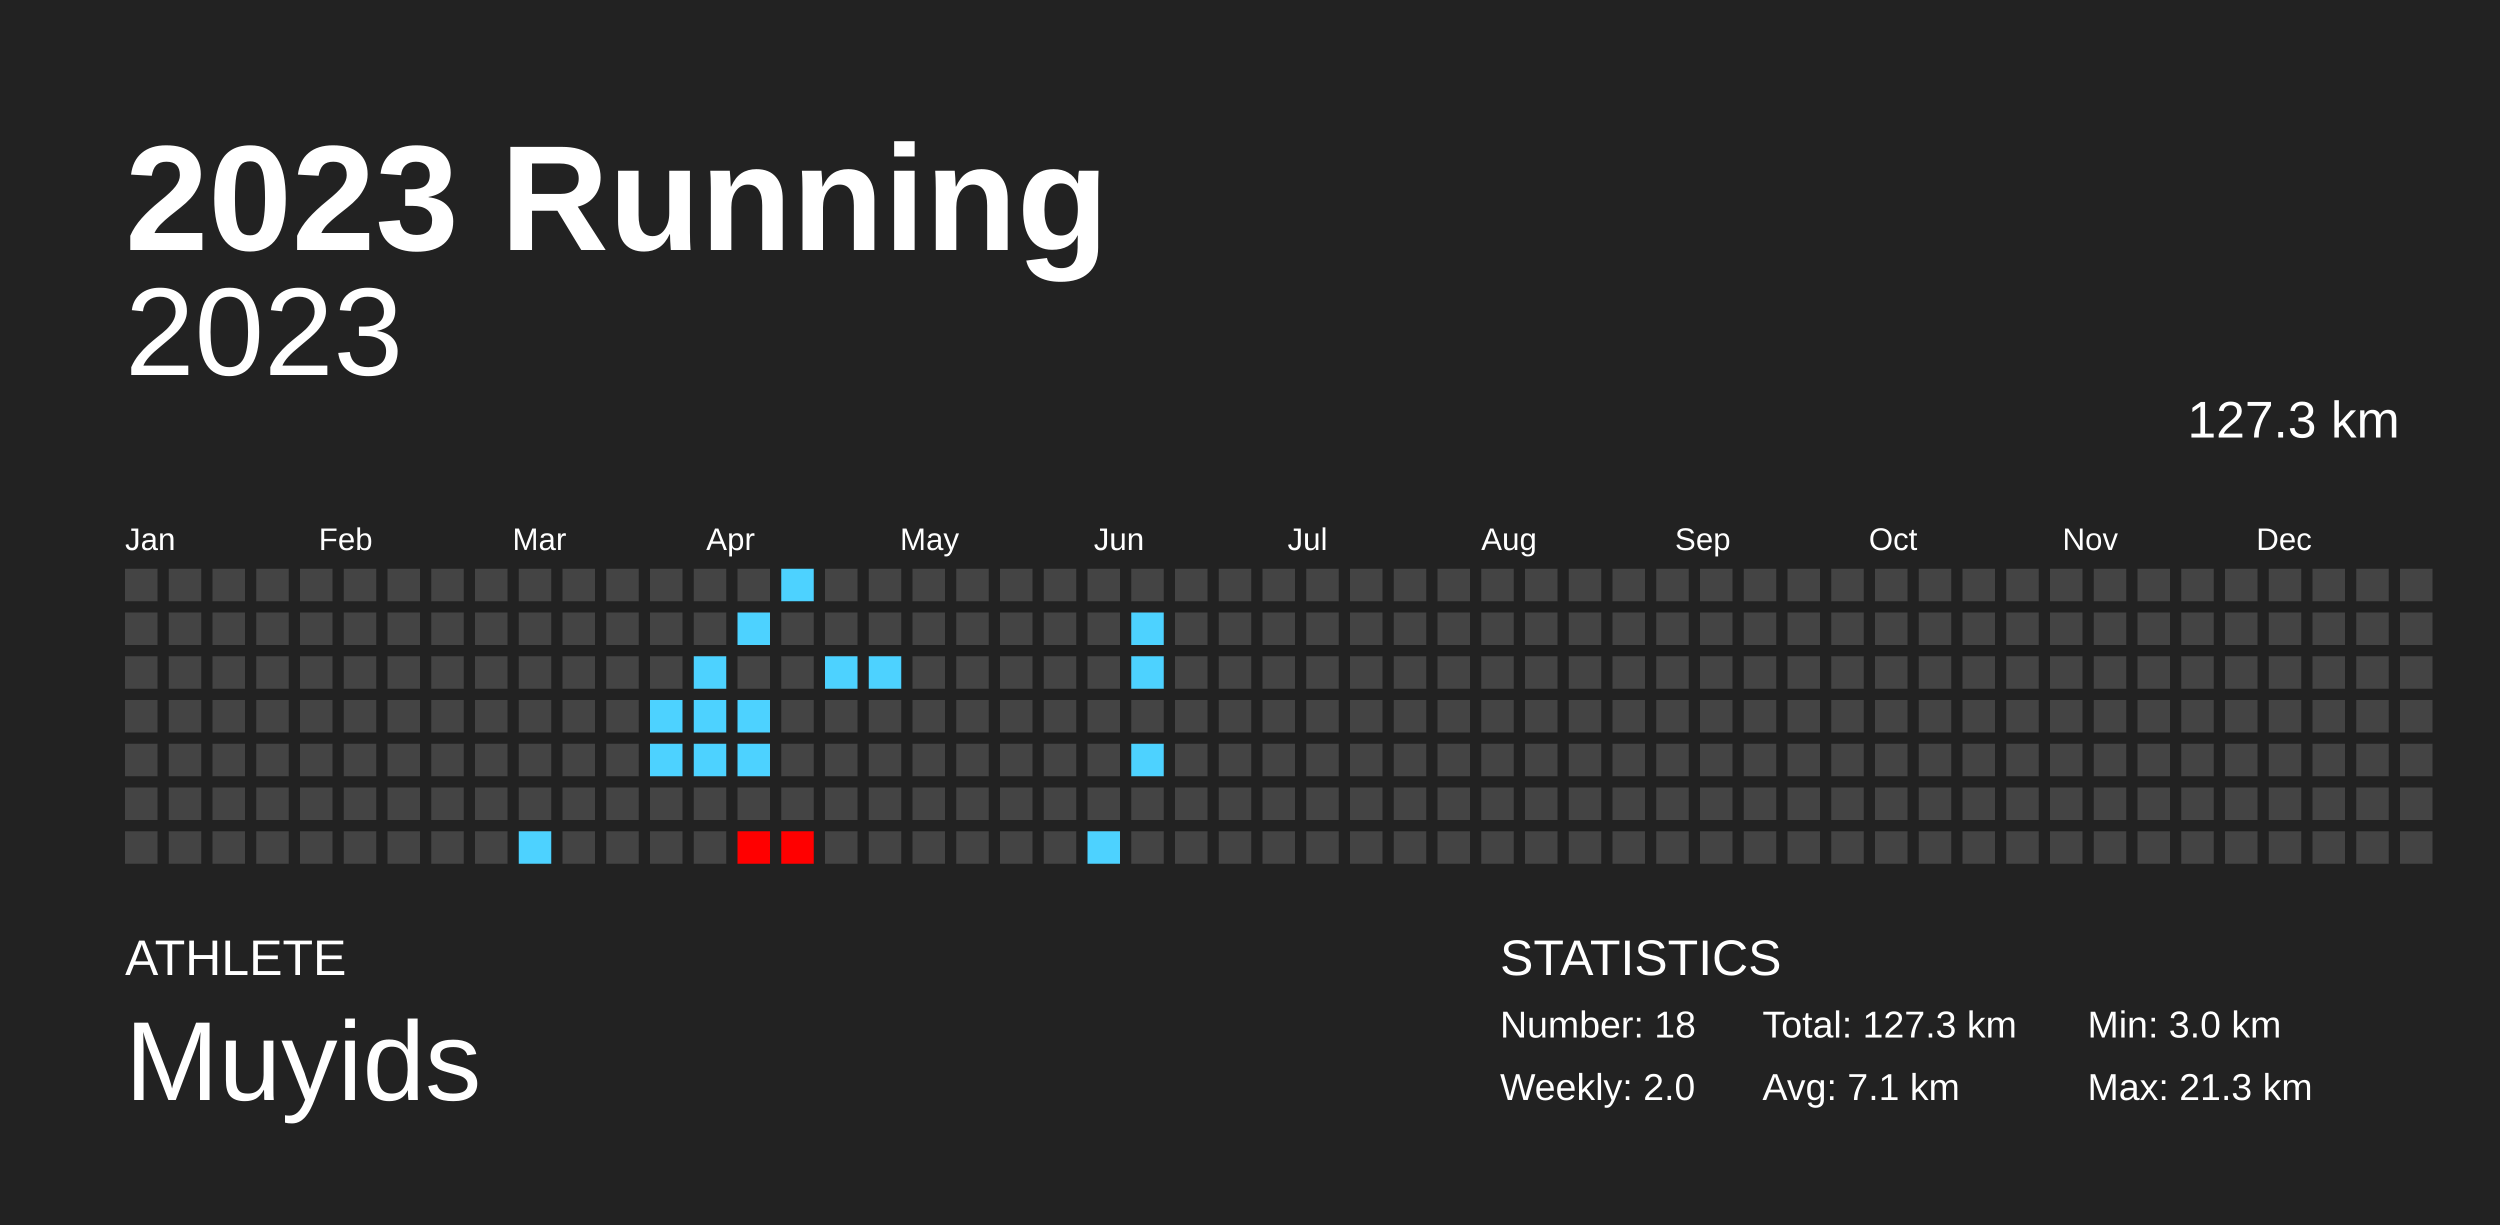
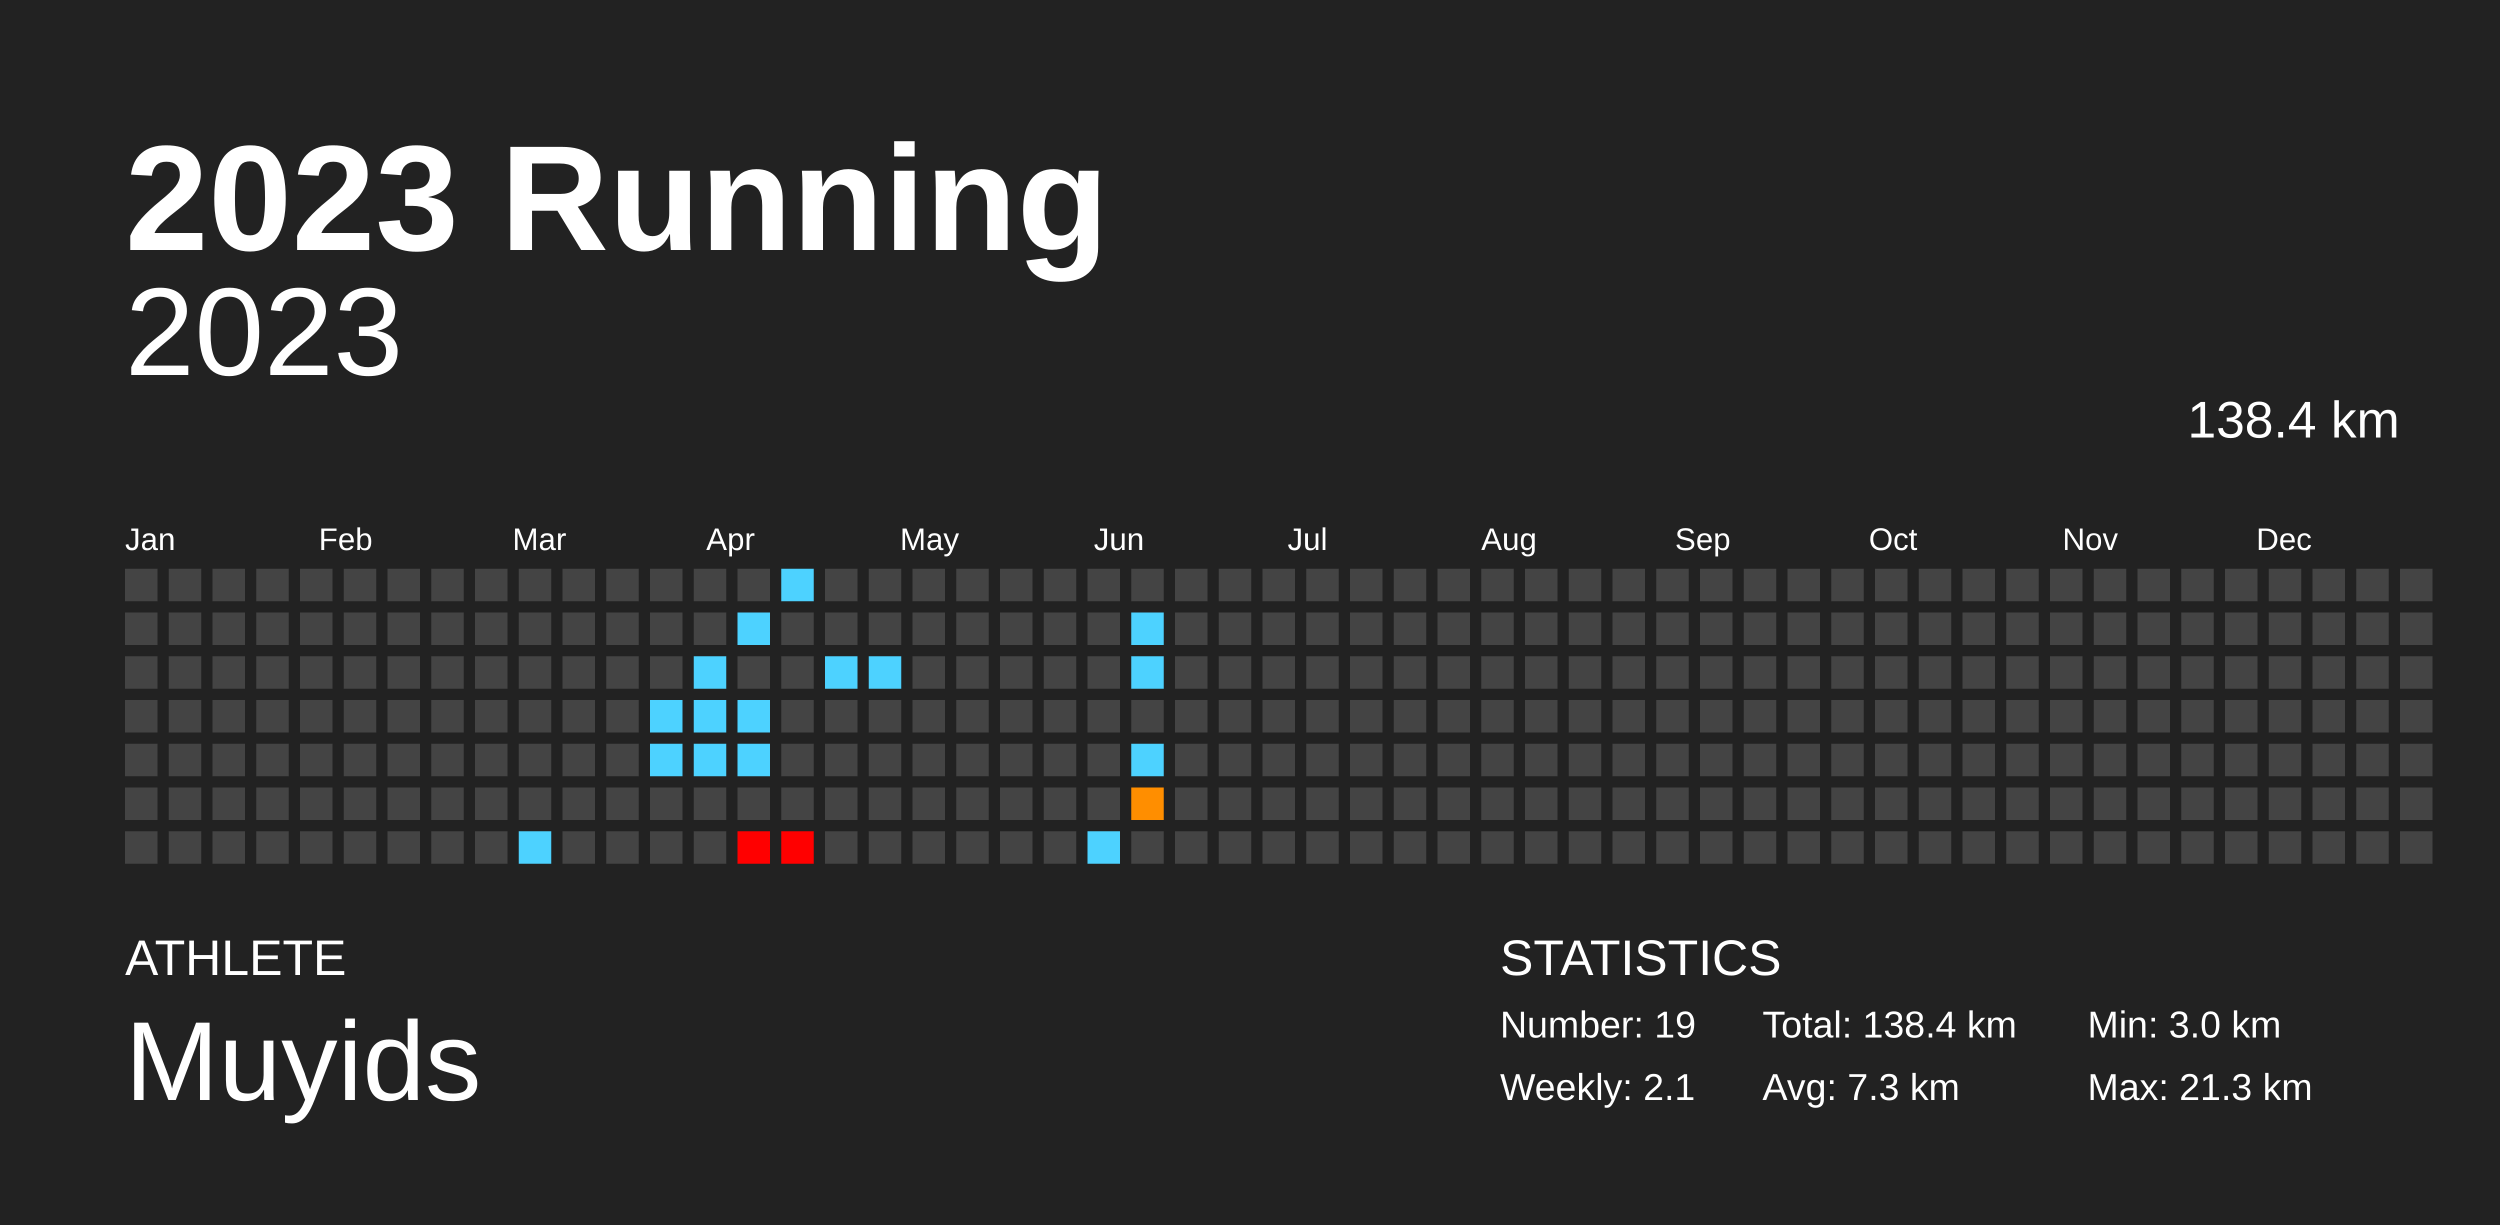
<svg xmlns="http://www.w3.org/2000/svg" baseProfile="full" height="98mm" version="1.1" viewBox="0,0,200,98" width="200mm">
  <defs />
  <rect fill="#222222" height="98" width="200" x="0" y="0" />
  <text fill="#FFFFFF" style="font-size:12px; font-family:Arial; font-weight:bold;" x="10" y="20">2023 Running</text>
  <text fill="#FFFFFF" style="font-size:4px; font-family:Arial" x="10" y="78">ATHLETE</text>
  <text fill="#FFFFFF" style="font-size:9px; font-family:Arial" x="10" y="88">Muyids</text>
  <text fill="#FFFFFF" style="font-size:4px; font-family:Arial" x="120" y="78">STATISTICS</text>
-   <text fill="#FFFFFF" style="font-size:3px; font-family:Arial" x="120" y="83">Number: 18</text>
-   <text fill="#FFFFFF" style="font-size:3px; font-family:Arial" x="120" y="88">Weekly: 2.0</text>
-   <text fill="#FFFFFF" style="font-size:3px; font-family:Arial" x="141" y="83">Total: 127.3 km</text>
-   <text fill="#FFFFFF" style="font-size:3px; font-family:Arial" x="141" y="88">Avg: 7.1 km</text>
+   <text fill="#FFFFFF" style="font-size:3px; font-family:Arial" x="120" y="83">Number: 19</text>
+   <text fill="#FFFFFF" style="font-size:3px; font-family:Arial" x="120" y="88">Weekly: 2.1</text>
+   <text fill="#FFFFFF" style="font-size:3px; font-family:Arial" x="141" y="83">Total: 138.4 km</text>
+   <text fill="#FFFFFF" style="font-size:3px; font-family:Arial" x="141" y="88">Avg: 7.3 km</text>
  <text fill="#FFFFFF" style="font-size:3px; font-family:Arial" x="167" y="83">Min: 3.0 km</text>
  <text fill="#FFFFFF" style="font-size:3px; font-family:Arial" x="167" y="88">Max: 21.3 km</text>
  <text alignment-baseline="hanging" fill="#FFFFFF" style="font-size:10.0px; font-family:Arial;" x="10" y="30">2023</text>
-   <text alignment-baseline="hanging" fill="#FFFFFF" style="font-size:4.125px; font-family:Arial;" x="175" y="35">127.3 km</text>
+   <text alignment-baseline="hanging" fill="#FFFFFF" style="font-size:4.125px; font-family:Arial;" x="175" y="35">138.4 km</text>
  <text fill="#FFFFFF" style="font-size:2.5px; font-family:Arial" x="10.0" y="44">Jan</text>
  <text fill="#FFFFFF" style="font-size:2.5px; font-family:Arial" x="25.5" y="44">Feb</text>
  <text fill="#FFFFFF" style="font-size:2.5px; font-family:Arial" x="41.0" y="44">Mar</text>
  <text fill="#FFFFFF" style="font-size:2.5px; font-family:Arial" x="56.5" y="44">Apr</text>
  <text fill="#FFFFFF" style="font-size:2.5px; font-family:Arial" x="72.0" y="44">May</text>
  <text fill="#FFFFFF" style="font-size:2.5px; font-family:Arial" x="87.5" y="44">Jun</text>
  <text fill="#FFFFFF" style="font-size:2.5px; font-family:Arial" x="103.0" y="44">Jul</text>
  <text fill="#FFFFFF" style="font-size:2.5px; font-family:Arial" x="118.5" y="44">Aug</text>
  <text fill="#FFFFFF" style="font-size:2.5px; font-family:Arial" x="134.0" y="44">Sep</text>
  <text fill="#FFFFFF" style="font-size:2.5px; font-family:Arial" x="149.5" y="44">Oct</text>
  <text fill="#FFFFFF" style="font-size:2.5px; font-family:Arial" x="165.0" y="44">Nov</text>
  <text fill="#FFFFFF" style="font-size:2.5px; font-family:Arial" x="180.5" y="44">Dec</text>
  <rect fill="#444444" height="2.6" width="2.6" x="10.0" y="45.5" />
  <rect fill="#444444" height="2.6" width="2.6" x="10.0" y="49.0" />
  <rect fill="#444444" height="2.6" width="2.6" x="10.0" y="52.5" />
  <rect fill="#444444" height="2.6" width="2.6" x="10.0" y="56.0" />
  <rect fill="#444444" height="2.6" width="2.6" x="10.0" y="59.5" />
  <rect fill="#444444" height="2.6" width="2.6" x="10.0" y="63.0" />
  <rect fill="#444444" height="2.6" width="2.6" x="10.0" y="66.5" />
  <rect fill="#444444" height="2.6" width="2.6" x="13.5" y="45.5" />
  <rect fill="#444444" height="2.6" width="2.6" x="13.5" y="49.0" />
  <rect fill="#444444" height="2.6" width="2.6" x="13.5" y="52.5" />
  <rect fill="#444444" height="2.6" width="2.6" x="13.5" y="56.0" />
  <rect fill="#444444" height="2.6" width="2.6" x="13.5" y="59.5" />
  <rect fill="#444444" height="2.6" width="2.6" x="13.5" y="63.0" />
  <rect fill="#444444" height="2.6" width="2.6" x="13.5" y="66.5" />
  <rect fill="#444444" height="2.6" width="2.6" x="17.0" y="45.5" />
  <rect fill="#444444" height="2.6" width="2.6" x="17.0" y="49.0" />
  <rect fill="#444444" height="2.6" width="2.6" x="17.0" y="52.5" />
  <rect fill="#444444" height="2.6" width="2.6" x="17.0" y="56.0" />
  <rect fill="#444444" height="2.6" width="2.6" x="17.0" y="59.5" />
  <rect fill="#444444" height="2.6" width="2.6" x="17.0" y="63.0" />
  <rect fill="#444444" height="2.6" width="2.6" x="17.0" y="66.5" />
  <rect fill="#444444" height="2.6" width="2.6" x="20.5" y="45.5" />
  <rect fill="#444444" height="2.6" width="2.6" x="20.5" y="49.0" />
  <rect fill="#444444" height="2.6" width="2.6" x="20.5" y="52.5" />
  <rect fill="#444444" height="2.6" width="2.6" x="20.5" y="56.0" />
  <rect fill="#444444" height="2.6" width="2.6" x="20.5" y="59.5" />
  <rect fill="#444444" height="2.6" width="2.6" x="20.5" y="63.0" />
  <rect fill="#444444" height="2.6" width="2.6" x="20.5" y="66.5" />
  <rect fill="#444444" height="2.6" width="2.6" x="24.0" y="45.5" />
  <rect fill="#444444" height="2.6" width="2.6" x="24.0" y="49.0" />
  <rect fill="#444444" height="2.6" width="2.6" x="24.0" y="52.5" />
  <rect fill="#444444" height="2.6" width="2.6" x="24.0" y="56.0" />
  <rect fill="#444444" height="2.6" width="2.6" x="24.0" y="59.5" />
  <rect fill="#444444" height="2.6" width="2.6" x="24.0" y="63.0" />
  <rect fill="#444444" height="2.6" width="2.6" x="24.0" y="66.5" />
  <rect fill="#444444" height="2.6" width="2.6" x="27.5" y="45.5" />
  <rect fill="#444444" height="2.6" width="2.6" x="27.5" y="49.0" />
  <rect fill="#444444" height="2.6" width="2.6" x="27.5" y="52.5" />
  <rect fill="#444444" height="2.6" width="2.6" x="27.5" y="56.0" />
  <rect fill="#444444" height="2.6" width="2.6" x="27.5" y="59.5" />
  <rect fill="#444444" height="2.6" width="2.6" x="27.5" y="63.0" />
  <rect fill="#444444" height="2.6" width="2.6" x="27.5" y="66.5" />
  <rect fill="#444444" height="2.6" width="2.6" x="31.0" y="45.5" />
  <rect fill="#444444" height="2.6" width="2.6" x="31.0" y="49.0" />
  <rect fill="#444444" height="2.6" width="2.6" x="31.0" y="52.5" />
  <rect fill="#444444" height="2.6" width="2.6" x="31.0" y="56.0" />
  <rect fill="#444444" height="2.6" width="2.6" x="31.0" y="59.5" />
  <rect fill="#444444" height="2.6" width="2.6" x="31.0" y="63.0" />
  <rect fill="#444444" height="2.6" width="2.6" x="31.0" y="66.5" />
  <rect fill="#444444" height="2.6" width="2.6" x="34.5" y="45.5" />
  <rect fill="#444444" height="2.6" width="2.6" x="34.5" y="49.0" />
  <rect fill="#444444" height="2.6" width="2.6" x="34.5" y="52.5" />
  <rect fill="#444444" height="2.6" width="2.6" x="34.5" y="56.0" />
  <rect fill="#444444" height="2.6" width="2.6" x="34.5" y="59.5" />
  <rect fill="#444444" height="2.6" width="2.6" x="34.5" y="63.0" />
  <rect fill="#444444" height="2.6" width="2.6" x="34.5" y="66.5" />
  <rect fill="#444444" height="2.6" width="2.6" x="38.0" y="45.5" />
  <rect fill="#444444" height="2.6" width="2.6" x="38.0" y="49.0" />
  <rect fill="#444444" height="2.6" width="2.6" x="38.0" y="52.5" />
  <rect fill="#444444" height="2.6" width="2.6" x="38.0" y="56.0" />
  <rect fill="#444444" height="2.6" width="2.6" x="38.0" y="59.5" />
  <rect fill="#444444" height="2.6" width="2.6" x="38.0" y="63.0" />
  <rect fill="#444444" height="2.6" width="2.6" x="38.0" y="66.5" />
  <rect fill="#444444" height="2.6" width="2.6" x="41.5" y="45.5" />
  <rect fill="#444444" height="2.6" width="2.6" x="41.5" y="49.0" />
  <rect fill="#444444" height="2.6" width="2.6" x="41.5" y="52.5" />
  <rect fill="#444444" height="2.6" width="2.6" x="41.5" y="56.0" />
  <rect fill="#444444" height="2.6" width="2.6" x="41.5" y="59.5" />
  <rect fill="#444444" height="2.6" width="2.6" x="41.5" y="63.0" />
  <rect fill="#4dd2ff" height="2.6" width="2.6" x="41.5" y="66.5" />
  <rect fill="#444444" height="2.6" width="2.6" x="45.0" y="45.5" />
  <rect fill="#444444" height="2.6" width="2.6" x="45.0" y="49.0" />
  <rect fill="#444444" height="2.6" width="2.6" x="45.0" y="52.5" />
  <rect fill="#444444" height="2.6" width="2.6" x="45.0" y="56.0" />
  <rect fill="#444444" height="2.6" width="2.6" x="45.0" y="59.5" />
  <rect fill="#444444" height="2.6" width="2.6" x="45.0" y="63.0" />
  <rect fill="#444444" height="2.6" width="2.6" x="45.0" y="66.5" />
  <rect fill="#444444" height="2.6" width="2.6" x="48.5" y="45.5" />
  <rect fill="#444444" height="2.6" width="2.6" x="48.5" y="49.0" />
  <rect fill="#444444" height="2.6" width="2.6" x="48.5" y="52.5" />
  <rect fill="#444444" height="2.6" width="2.6" x="48.5" y="56.0" />
  <rect fill="#444444" height="2.6" width="2.6" x="48.5" y="59.5" />
  <rect fill="#444444" height="2.6" width="2.6" x="48.5" y="63.0" />
  <rect fill="#444444" height="2.6" width="2.6" x="48.5" y="66.5" />
  <rect fill="#444444" height="2.6" width="2.6" x="52.0" y="45.5" />
  <rect fill="#444444" height="2.6" width="2.6" x="52.0" y="49.0" />
  <rect fill="#444444" height="2.6" width="2.6" x="52.0" y="52.5" />
  <rect fill="#4dd2ff" height="2.6" width="2.6" x="52.0" y="56.0" />
  <rect fill="#4dd2ff" height="2.6" width="2.6" x="52.0" y="59.5" />
  <rect fill="#444444" height="2.6" width="2.6" x="52.0" y="63.0" />
  <rect fill="#444444" height="2.6" width="2.6" x="52.0" y="66.5" />
  <rect fill="#444444" height="2.6" width="2.6" x="55.5" y="45.5" />
  <rect fill="#444444" height="2.6" width="2.6" x="55.5" y="49.0" />
  <rect fill="#4dd2ff" height="2.6" width="2.6" x="55.5" y="52.5" />
  <rect fill="#4dd2ff" height="2.6" width="2.6" x="55.5" y="56.0" />
  <rect fill="#4dd2ff" height="2.6" width="2.6" x="55.5" y="59.5" />
  <rect fill="#444444" height="2.6" width="2.6" x="55.5" y="63.0" />
  <rect fill="#444444" height="2.6" width="2.6" x="55.5" y="66.5" />
  <rect fill="#444444" height="2.6" width="2.6" x="59.0" y="45.5" />
  <rect fill="#4dd2ff" height="2.6" width="2.6" x="59.0" y="49.0" />
  <rect fill="#444444" height="2.6" width="2.6" x="59.0" y="52.5" />
  <rect fill="#4dd2ff" height="2.6" width="2.6" x="59.0" y="56.0" />
  <rect fill="#4dd2ff" height="2.6" width="2.6" x="59.0" y="59.5" />
  <rect fill="#444444" height="2.6" width="2.6" x="59.0" y="63.0" />
  <rect fill="red" height="2.6" width="2.6" x="59.0" y="66.5" />
  <rect fill="#4dd2ff" height="2.6" width="2.6" x="62.5" y="45.5" />
  <rect fill="#444444" height="2.6" width="2.6" x="62.5" y="49.0" />
  <rect fill="#444444" height="2.6" width="2.6" x="62.5" y="52.5" />
  <rect fill="#444444" height="2.6" width="2.6" x="62.5" y="56.0" />
  <rect fill="#444444" height="2.6" width="2.6" x="62.5" y="59.5" />
  <rect fill="#444444" height="2.6" width="2.6" x="62.5" y="63.0" />
  <rect fill="red" height="2.6" width="2.6" x="62.5" y="66.5" />
  <rect fill="#444444" height="2.6" width="2.6" x="66.0" y="45.5" />
  <rect fill="#444444" height="2.6" width="2.6" x="66.0" y="49.0" />
  <rect fill="#4dd2ff" height="2.6" width="2.6" x="66.0" y="52.5" />
  <rect fill="#444444" height="2.6" width="2.6" x="66.0" y="56.0" />
  <rect fill="#444444" height="2.6" width="2.6" x="66.0" y="59.5" />
  <rect fill="#444444" height="2.6" width="2.6" x="66.0" y="63.0" />
  <rect fill="#444444" height="2.6" width="2.6" x="66.0" y="66.5" />
  <rect fill="#444444" height="2.6" width="2.6" x="69.5" y="45.5" />
  <rect fill="#444444" height="2.6" width="2.6" x="69.5" y="49.0" />
  <rect fill="#4dd2ff" height="2.6" width="2.6" x="69.5" y="52.5" />
  <rect fill="#444444" height="2.6" width="2.6" x="69.5" y="56.0" />
  <rect fill="#444444" height="2.6" width="2.6" x="69.5" y="59.5" />
  <rect fill="#444444" height="2.6" width="2.6" x="69.5" y="63.0" />
  <rect fill="#444444" height="2.6" width="2.6" x="69.5" y="66.5" />
  <rect fill="#444444" height="2.6" width="2.6" x="73.0" y="45.5" />
  <rect fill="#444444" height="2.6" width="2.6" x="73.0" y="49.0" />
  <rect fill="#444444" height="2.6" width="2.6" x="73.0" y="52.5" />
  <rect fill="#444444" height="2.6" width="2.6" x="73.0" y="56.0" />
  <rect fill="#444444" height="2.6" width="2.6" x="73.0" y="59.5" />
  <rect fill="#444444" height="2.6" width="2.6" x="73.0" y="63.0" />
  <rect fill="#444444" height="2.6" width="2.6" x="73.0" y="66.5" />
  <rect fill="#444444" height="2.6" width="2.6" x="76.5" y="45.5" />
  <rect fill="#444444" height="2.6" width="2.6" x="76.5" y="49.0" />
  <rect fill="#444444" height="2.6" width="2.6" x="76.5" y="52.5" />
  <rect fill="#444444" height="2.6" width="2.6" x="76.5" y="56.0" />
  <rect fill="#444444" height="2.6" width="2.6" x="76.5" y="59.5" />
  <rect fill="#444444" height="2.6" width="2.6" x="76.5" y="63.0" />
  <rect fill="#444444" height="2.6" width="2.6" x="76.5" y="66.5" />
  <rect fill="#444444" height="2.6" width="2.6" x="80.0" y="45.5" />
  <rect fill="#444444" height="2.6" width="2.6" x="80.0" y="49.0" />
  <rect fill="#444444" height="2.6" width="2.6" x="80.0" y="52.5" />
  <rect fill="#444444" height="2.6" width="2.6" x="80.0" y="56.0" />
  <rect fill="#444444" height="2.6" width="2.6" x="80.0" y="59.5" />
  <rect fill="#444444" height="2.6" width="2.6" x="80.0" y="63.0" />
  <rect fill="#444444" height="2.6" width="2.6" x="80.0" y="66.5" />
  <rect fill="#444444" height="2.6" width="2.6" x="83.5" y="45.5" />
  <rect fill="#444444" height="2.6" width="2.6" x="83.5" y="49.0" />
  <rect fill="#444444" height="2.6" width="2.6" x="83.5" y="52.5" />
  <rect fill="#444444" height="2.6" width="2.6" x="83.5" y="56.0" />
  <rect fill="#444444" height="2.6" width="2.6" x="83.5" y="59.5" />
  <rect fill="#444444" height="2.6" width="2.6" x="83.5" y="63.0" />
  <rect fill="#444444" height="2.6" width="2.6" x="83.5" y="66.5" />
  <rect fill="#444444" height="2.6" width="2.6" x="87.0" y="45.5" />
  <rect fill="#444444" height="2.6" width="2.6" x="87.0" y="49.0" />
  <rect fill="#444444" height="2.6" width="2.6" x="87.0" y="52.5" />
  <rect fill="#444444" height="2.6" width="2.6" x="87.0" y="56.0" />
  <rect fill="#444444" height="2.6" width="2.6" x="87.0" y="59.5" />
  <rect fill="#444444" height="2.6" width="2.6" x="87.0" y="63.0" />
  <rect fill="#4dd2ff" height="2.6" width="2.6" x="87.0" y="66.5" />
  <rect fill="#444444" height="2.6" width="2.6" x="90.5" y="45.5" />
  <rect fill="#4dd2ff" height="2.6" width="2.6" x="90.5" y="49.0" />
  <rect fill="#4dd2ff" height="2.6" width="2.6" x="90.5" y="52.5" />
  <rect fill="#444444" height="2.6" width="2.6" x="90.5" y="56.0" />
  <rect fill="#4dd2ff" height="2.6" width="2.6" x="90.5" y="59.5" />
-   <rect fill="#444444" height="2.6" width="2.6" x="90.5" y="63.0" />
+   <rect fill="#ff8e00" height="2.6" width="2.6" x="90.5" y="63.0" />
  <rect fill="#444444" height="2.6" width="2.6" x="90.5" y="66.5" />
  <rect fill="#444444" height="2.6" width="2.6" x="94.0" y="45.5" />
  <rect fill="#444444" height="2.6" width="2.6" x="94.0" y="49.0" />
  <rect fill="#444444" height="2.6" width="2.6" x="94.0" y="52.5" />
  <rect fill="#444444" height="2.6" width="2.6" x="94.0" y="56.0" />
  <rect fill="#444444" height="2.6" width="2.6" x="94.0" y="59.5" />
  <rect fill="#444444" height="2.6" width="2.6" x="94.0" y="63.0" />
  <rect fill="#444444" height="2.6" width="2.6" x="94.0" y="66.5" />
  <rect fill="#444444" height="2.6" width="2.6" x="97.5" y="45.5" />
  <rect fill="#444444" height="2.6" width="2.6" x="97.5" y="49.0" />
  <rect fill="#444444" height="2.6" width="2.6" x="97.5" y="52.5" />
  <rect fill="#444444" height="2.6" width="2.6" x="97.5" y="56.0" />
  <rect fill="#444444" height="2.6" width="2.6" x="97.5" y="59.5" />
  <rect fill="#444444" height="2.6" width="2.6" x="97.5" y="63.0" />
  <rect fill="#444444" height="2.6" width="2.6" x="97.5" y="66.5" />
  <rect fill="#444444" height="2.6" width="2.6" x="101.0" y="45.5" />
  <rect fill="#444444" height="2.6" width="2.6" x="101.0" y="49.0" />
  <rect fill="#444444" height="2.6" width="2.6" x="101.0" y="52.5" />
  <rect fill="#444444" height="2.6" width="2.6" x="101.0" y="56.0" />
  <rect fill="#444444" height="2.6" width="2.6" x="101.0" y="59.5" />
  <rect fill="#444444" height="2.6" width="2.6" x="101.0" y="63.0" />
  <rect fill="#444444" height="2.6" width="2.6" x="101.0" y="66.5" />
  <rect fill="#444444" height="2.6" width="2.6" x="104.5" y="45.5" />
  <rect fill="#444444" height="2.6" width="2.6" x="104.5" y="49.0" />
  <rect fill="#444444" height="2.6" width="2.6" x="104.5" y="52.5" />
  <rect fill="#444444" height="2.6" width="2.6" x="104.5" y="56.0" />
  <rect fill="#444444" height="2.6" width="2.6" x="104.5" y="59.5" />
  <rect fill="#444444" height="2.6" width="2.6" x="104.5" y="63.0" />
  <rect fill="#444444" height="2.6" width="2.6" x="104.5" y="66.5" />
  <rect fill="#444444" height="2.6" width="2.6" x="108.0" y="45.5" />
  <rect fill="#444444" height="2.6" width="2.6" x="108.0" y="49.0" />
  <rect fill="#444444" height="2.6" width="2.6" x="108.0" y="52.5" />
  <rect fill="#444444" height="2.6" width="2.6" x="108.0" y="56.0" />
  <rect fill="#444444" height="2.6" width="2.6" x="108.0" y="59.5" />
  <rect fill="#444444" height="2.6" width="2.6" x="108.0" y="63.0" />
  <rect fill="#444444" height="2.6" width="2.6" x="108.0" y="66.5" />
  <rect fill="#444444" height="2.6" width="2.6" x="111.5" y="45.5" />
  <rect fill="#444444" height="2.6" width="2.6" x="111.5" y="49.0" />
  <rect fill="#444444" height="2.6" width="2.6" x="111.5" y="52.5" />
  <rect fill="#444444" height="2.6" width="2.6" x="111.5" y="56.0" />
  <rect fill="#444444" height="2.6" width="2.6" x="111.5" y="59.5" />
  <rect fill="#444444" height="2.6" width="2.6" x="111.5" y="63.0" />
  <rect fill="#444444" height="2.6" width="2.6" x="111.5" y="66.5" />
  <rect fill="#444444" height="2.6" width="2.6" x="115.0" y="45.5" />
  <rect fill="#444444" height="2.6" width="2.6" x="115.0" y="49.0" />
  <rect fill="#444444" height="2.6" width="2.6" x="115.0" y="52.5" />
  <rect fill="#444444" height="2.6" width="2.6" x="115.0" y="56.0" />
  <rect fill="#444444" height="2.6" width="2.6" x="115.0" y="59.5" />
  <rect fill="#444444" height="2.6" width="2.6" x="115.0" y="63.0" />
  <rect fill="#444444" height="2.6" width="2.6" x="115.0" y="66.5" />
  <rect fill="#444444" height="2.6" width="2.6" x="118.5" y="45.5" />
  <rect fill="#444444" height="2.6" width="2.6" x="118.5" y="49.0" />
  <rect fill="#444444" height="2.6" width="2.6" x="118.5" y="52.5" />
  <rect fill="#444444" height="2.6" width="2.6" x="118.5" y="56.0" />
  <rect fill="#444444" height="2.6" width="2.6" x="118.5" y="59.5" />
  <rect fill="#444444" height="2.6" width="2.6" x="118.5" y="63.0" />
  <rect fill="#444444" height="2.6" width="2.6" x="118.5" y="66.5" />
  <rect fill="#444444" height="2.6" width="2.6" x="122.0" y="45.5" />
  <rect fill="#444444" height="2.6" width="2.6" x="122.0" y="49.0" />
  <rect fill="#444444" height="2.6" width="2.6" x="122.0" y="52.5" />
  <rect fill="#444444" height="2.6" width="2.6" x="122.0" y="56.0" />
  <rect fill="#444444" height="2.6" width="2.6" x="122.0" y="59.5" />
  <rect fill="#444444" height="2.6" width="2.6" x="122.0" y="63.0" />
  <rect fill="#444444" height="2.6" width="2.6" x="122.0" y="66.5" />
  <rect fill="#444444" height="2.6" width="2.6" x="125.5" y="45.5" />
  <rect fill="#444444" height="2.6" width="2.6" x="125.5" y="49.0" />
  <rect fill="#444444" height="2.6" width="2.6" x="125.5" y="52.5" />
  <rect fill="#444444" height="2.6" width="2.6" x="125.5" y="56.0" />
  <rect fill="#444444" height="2.6" width="2.6" x="125.5" y="59.5" />
  <rect fill="#444444" height="2.6" width="2.6" x="125.5" y="63.0" />
  <rect fill="#444444" height="2.6" width="2.6" x="125.5" y="66.5" />
  <rect fill="#444444" height="2.6" width="2.6" x="129.0" y="45.5" />
  <rect fill="#444444" height="2.6" width="2.6" x="129.0" y="49.0" />
  <rect fill="#444444" height="2.6" width="2.6" x="129.0" y="52.5" />
  <rect fill="#444444" height="2.6" width="2.6" x="129.0" y="56.0" />
  <rect fill="#444444" height="2.6" width="2.6" x="129.0" y="59.5" />
  <rect fill="#444444" height="2.6" width="2.6" x="129.0" y="63.0" />
  <rect fill="#444444" height="2.6" width="2.6" x="129.0" y="66.5" />
  <rect fill="#444444" height="2.6" width="2.6" x="132.5" y="45.5" />
  <rect fill="#444444" height="2.6" width="2.6" x="132.5" y="49.0" />
  <rect fill="#444444" height="2.6" width="2.6" x="132.5" y="52.5" />
  <rect fill="#444444" height="2.6" width="2.6" x="132.5" y="56.0" />
  <rect fill="#444444" height="2.6" width="2.6" x="132.5" y="59.5" />
  <rect fill="#444444" height="2.6" width="2.6" x="132.5" y="63.0" />
  <rect fill="#444444" height="2.6" width="2.6" x="132.5" y="66.5" />
  <rect fill="#444444" height="2.6" width="2.6" x="136.0" y="45.5" />
  <rect fill="#444444" height="2.6" width="2.6" x="136.0" y="49.0" />
  <rect fill="#444444" height="2.6" width="2.6" x="136.0" y="52.5" />
  <rect fill="#444444" height="2.6" width="2.6" x="136.0" y="56.0" />
  <rect fill="#444444" height="2.6" width="2.6" x="136.0" y="59.5" />
  <rect fill="#444444" height="2.6" width="2.6" x="136.0" y="63.0" />
  <rect fill="#444444" height="2.6" width="2.6" x="136.0" y="66.5" />
  <rect fill="#444444" height="2.6" width="2.6" x="139.5" y="45.5" />
  <rect fill="#444444" height="2.6" width="2.6" x="139.5" y="49.0" />
  <rect fill="#444444" height="2.6" width="2.6" x="139.5" y="52.5" />
  <rect fill="#444444" height="2.6" width="2.6" x="139.5" y="56.0" />
  <rect fill="#444444" height="2.6" width="2.6" x="139.5" y="59.5" />
  <rect fill="#444444" height="2.6" width="2.6" x="139.5" y="63.0" />
  <rect fill="#444444" height="2.6" width="2.6" x="139.5" y="66.5" />
  <rect fill="#444444" height="2.6" width="2.6" x="143.0" y="45.5" />
  <rect fill="#444444" height="2.6" width="2.6" x="143.0" y="49.0" />
  <rect fill="#444444" height="2.6" width="2.6" x="143.0" y="52.5" />
  <rect fill="#444444" height="2.6" width="2.6" x="143.0" y="56.0" />
  <rect fill="#444444" height="2.6" width="2.6" x="143.0" y="59.5" />
  <rect fill="#444444" height="2.6" width="2.6" x="143.0" y="63.0" />
  <rect fill="#444444" height="2.6" width="2.6" x="143.0" y="66.5" />
  <rect fill="#444444" height="2.6" width="2.6" x="146.5" y="45.5" />
  <rect fill="#444444" height="2.6" width="2.6" x="146.5" y="49.0" />
  <rect fill="#444444" height="2.6" width="2.6" x="146.5" y="52.5" />
  <rect fill="#444444" height="2.6" width="2.6" x="146.5" y="56.0" />
  <rect fill="#444444" height="2.6" width="2.6" x="146.5" y="59.5" />
  <rect fill="#444444" height="2.6" width="2.6" x="146.5" y="63.0" />
  <rect fill="#444444" height="2.6" width="2.6" x="146.5" y="66.5" />
  <rect fill="#444444" height="2.6" width="2.6" x="150.0" y="45.5" />
  <rect fill="#444444" height="2.6" width="2.6" x="150.0" y="49.0" />
  <rect fill="#444444" height="2.6" width="2.6" x="150.0" y="52.5" />
  <rect fill="#444444" height="2.6" width="2.6" x="150.0" y="56.0" />
  <rect fill="#444444" height="2.6" width="2.6" x="150.0" y="59.5" />
  <rect fill="#444444" height="2.6" width="2.6" x="150.0" y="63.0" />
  <rect fill="#444444" height="2.6" width="2.6" x="150.0" y="66.5" />
  <rect fill="#444444" height="2.6" width="2.6" x="153.5" y="45.5" />
  <rect fill="#444444" height="2.6" width="2.6" x="153.5" y="49.0" />
  <rect fill="#444444" height="2.6" width="2.6" x="153.5" y="52.5" />
  <rect fill="#444444" height="2.6" width="2.6" x="153.5" y="56.0" />
  <rect fill="#444444" height="2.6" width="2.6" x="153.5" y="59.5" />
  <rect fill="#444444" height="2.6" width="2.6" x="153.5" y="63.0" />
  <rect fill="#444444" height="2.6" width="2.6" x="153.5" y="66.5" />
  <rect fill="#444444" height="2.6" width="2.6" x="157.0" y="45.5" />
  <rect fill="#444444" height="2.6" width="2.6" x="157.0" y="49.0" />
  <rect fill="#444444" height="2.6" width="2.6" x="157.0" y="52.5" />
  <rect fill="#444444" height="2.6" width="2.6" x="157.0" y="56.0" />
  <rect fill="#444444" height="2.6" width="2.6" x="157.0" y="59.5" />
  <rect fill="#444444" height="2.6" width="2.6" x="157.0" y="63.0" />
  <rect fill="#444444" height="2.6" width="2.6" x="157.0" y="66.5" />
  <rect fill="#444444" height="2.6" width="2.6" x="160.5" y="45.5" />
  <rect fill="#444444" height="2.6" width="2.6" x="160.5" y="49.0" />
  <rect fill="#444444" height="2.6" width="2.6" x="160.5" y="52.5" />
  <rect fill="#444444" height="2.6" width="2.6" x="160.5" y="56.0" />
  <rect fill="#444444" height="2.6" width="2.6" x="160.5" y="59.5" />
  <rect fill="#444444" height="2.6" width="2.6" x="160.5" y="63.0" />
  <rect fill="#444444" height="2.6" width="2.6" x="160.5" y="66.5" />
  <rect fill="#444444" height="2.6" width="2.6" x="164.0" y="45.5" />
  <rect fill="#444444" height="2.6" width="2.6" x="164.0" y="49.0" />
  <rect fill="#444444" height="2.6" width="2.6" x="164.0" y="52.5" />
  <rect fill="#444444" height="2.6" width="2.6" x="164.0" y="56.0" />
  <rect fill="#444444" height="2.6" width="2.6" x="164.0" y="59.5" />
  <rect fill="#444444" height="2.6" width="2.6" x="164.0" y="63.0" />
  <rect fill="#444444" height="2.6" width="2.6" x="164.0" y="66.5" />
  <rect fill="#444444" height="2.6" width="2.6" x="167.5" y="45.5" />
  <rect fill="#444444" height="2.6" width="2.6" x="167.5" y="49.0" />
  <rect fill="#444444" height="2.6" width="2.6" x="167.5" y="52.5" />
  <rect fill="#444444" height="2.6" width="2.6" x="167.5" y="56.0" />
  <rect fill="#444444" height="2.6" width="2.6" x="167.5" y="59.5" />
  <rect fill="#444444" height="2.6" width="2.6" x="167.5" y="63.0" />
  <rect fill="#444444" height="2.6" width="2.6" x="167.5" y="66.5" />
  <rect fill="#444444" height="2.6" width="2.6" x="171.0" y="45.5" />
  <rect fill="#444444" height="2.6" width="2.6" x="171.0" y="49.0" />
  <rect fill="#444444" height="2.6" width="2.6" x="171.0" y="52.5" />
  <rect fill="#444444" height="2.6" width="2.6" x="171.0" y="56.0" />
  <rect fill="#444444" height="2.6" width="2.6" x="171.0" y="59.5" />
  <rect fill="#444444" height="2.6" width="2.6" x="171.0" y="63.0" />
  <rect fill="#444444" height="2.6" width="2.6" x="171.0" y="66.5" />
  <rect fill="#444444" height="2.6" width="2.6" x="174.5" y="45.5" />
  <rect fill="#444444" height="2.6" width="2.6" x="174.5" y="49.0" />
  <rect fill="#444444" height="2.6" width="2.6" x="174.5" y="52.5" />
  <rect fill="#444444" height="2.6" width="2.6" x="174.5" y="56.0" />
  <rect fill="#444444" height="2.6" width="2.6" x="174.5" y="59.5" />
  <rect fill="#444444" height="2.6" width="2.6" x="174.5" y="63.0" />
  <rect fill="#444444" height="2.6" width="2.6" x="174.5" y="66.5" />
  <rect fill="#444444" height="2.6" width="2.6" x="178.0" y="45.5" />
  <rect fill="#444444" height="2.6" width="2.6" x="178.0" y="49.0" />
  <rect fill="#444444" height="2.6" width="2.6" x="178.0" y="52.5" />
  <rect fill="#444444" height="2.6" width="2.6" x="178.0" y="56.0" />
  <rect fill="#444444" height="2.6" width="2.6" x="178.0" y="59.5" />
  <rect fill="#444444" height="2.6" width="2.6" x="178.0" y="63.0" />
  <rect fill="#444444" height="2.6" width="2.6" x="178.0" y="66.5" />
  <rect fill="#444444" height="2.6" width="2.6" x="181.5" y="45.5" />
  <rect fill="#444444" height="2.6" width="2.6" x="181.5" y="49.0" />
  <rect fill="#444444" height="2.6" width="2.6" x="181.5" y="52.5" />
  <rect fill="#444444" height="2.6" width="2.6" x="181.5" y="56.0" />
  <rect fill="#444444" height="2.6" width="2.6" x="181.5" y="59.5" />
  <rect fill="#444444" height="2.6" width="2.6" x="181.5" y="63.0" />
  <rect fill="#444444" height="2.6" width="2.6" x="181.5" y="66.5" />
  <rect fill="#444444" height="2.6" width="2.6" x="185.0" y="45.5" />
  <rect fill="#444444" height="2.6" width="2.6" x="185.0" y="49.0" />
  <rect fill="#444444" height="2.6" width="2.6" x="185.0" y="52.5" />
  <rect fill="#444444" height="2.6" width="2.6" x="185.0" y="56.0" />
  <rect fill="#444444" height="2.6" width="2.6" x="185.0" y="59.5" />
  <rect fill="#444444" height="2.6" width="2.6" x="185.0" y="63.0" />
  <rect fill="#444444" height="2.6" width="2.6" x="185.0" y="66.5" />
  <rect fill="#444444" height="2.6" width="2.6" x="188.5" y="45.5" />
  <rect fill="#444444" height="2.6" width="2.6" x="188.5" y="49.0" />
  <rect fill="#444444" height="2.6" width="2.6" x="188.5" y="52.5" />
  <rect fill="#444444" height="2.6" width="2.6" x="188.5" y="56.0" />
  <rect fill="#444444" height="2.6" width="2.6" x="188.5" y="59.5" />
  <rect fill="#444444" height="2.6" width="2.6" x="188.5" y="63.0" />
  <rect fill="#444444" height="2.6" width="2.6" x="188.5" y="66.5" />
  <rect fill="#444444" height="2.6" width="2.6" x="192.0" y="45.5" />
  <rect fill="#444444" height="2.6" width="2.6" x="192.0" y="49.0" />
  <rect fill="#444444" height="2.6" width="2.6" x="192.0" y="52.5" />
  <rect fill="#444444" height="2.6" width="2.6" x="192.0" y="56.0" />
  <rect fill="#444444" height="2.6" width="2.6" x="192.0" y="59.5" />
  <rect fill="#444444" height="2.6" width="2.6" x="192.0" y="63.0" />
  <rect fill="#444444" height="2.6" width="2.6" x="192.0" y="66.5" />
</svg>
